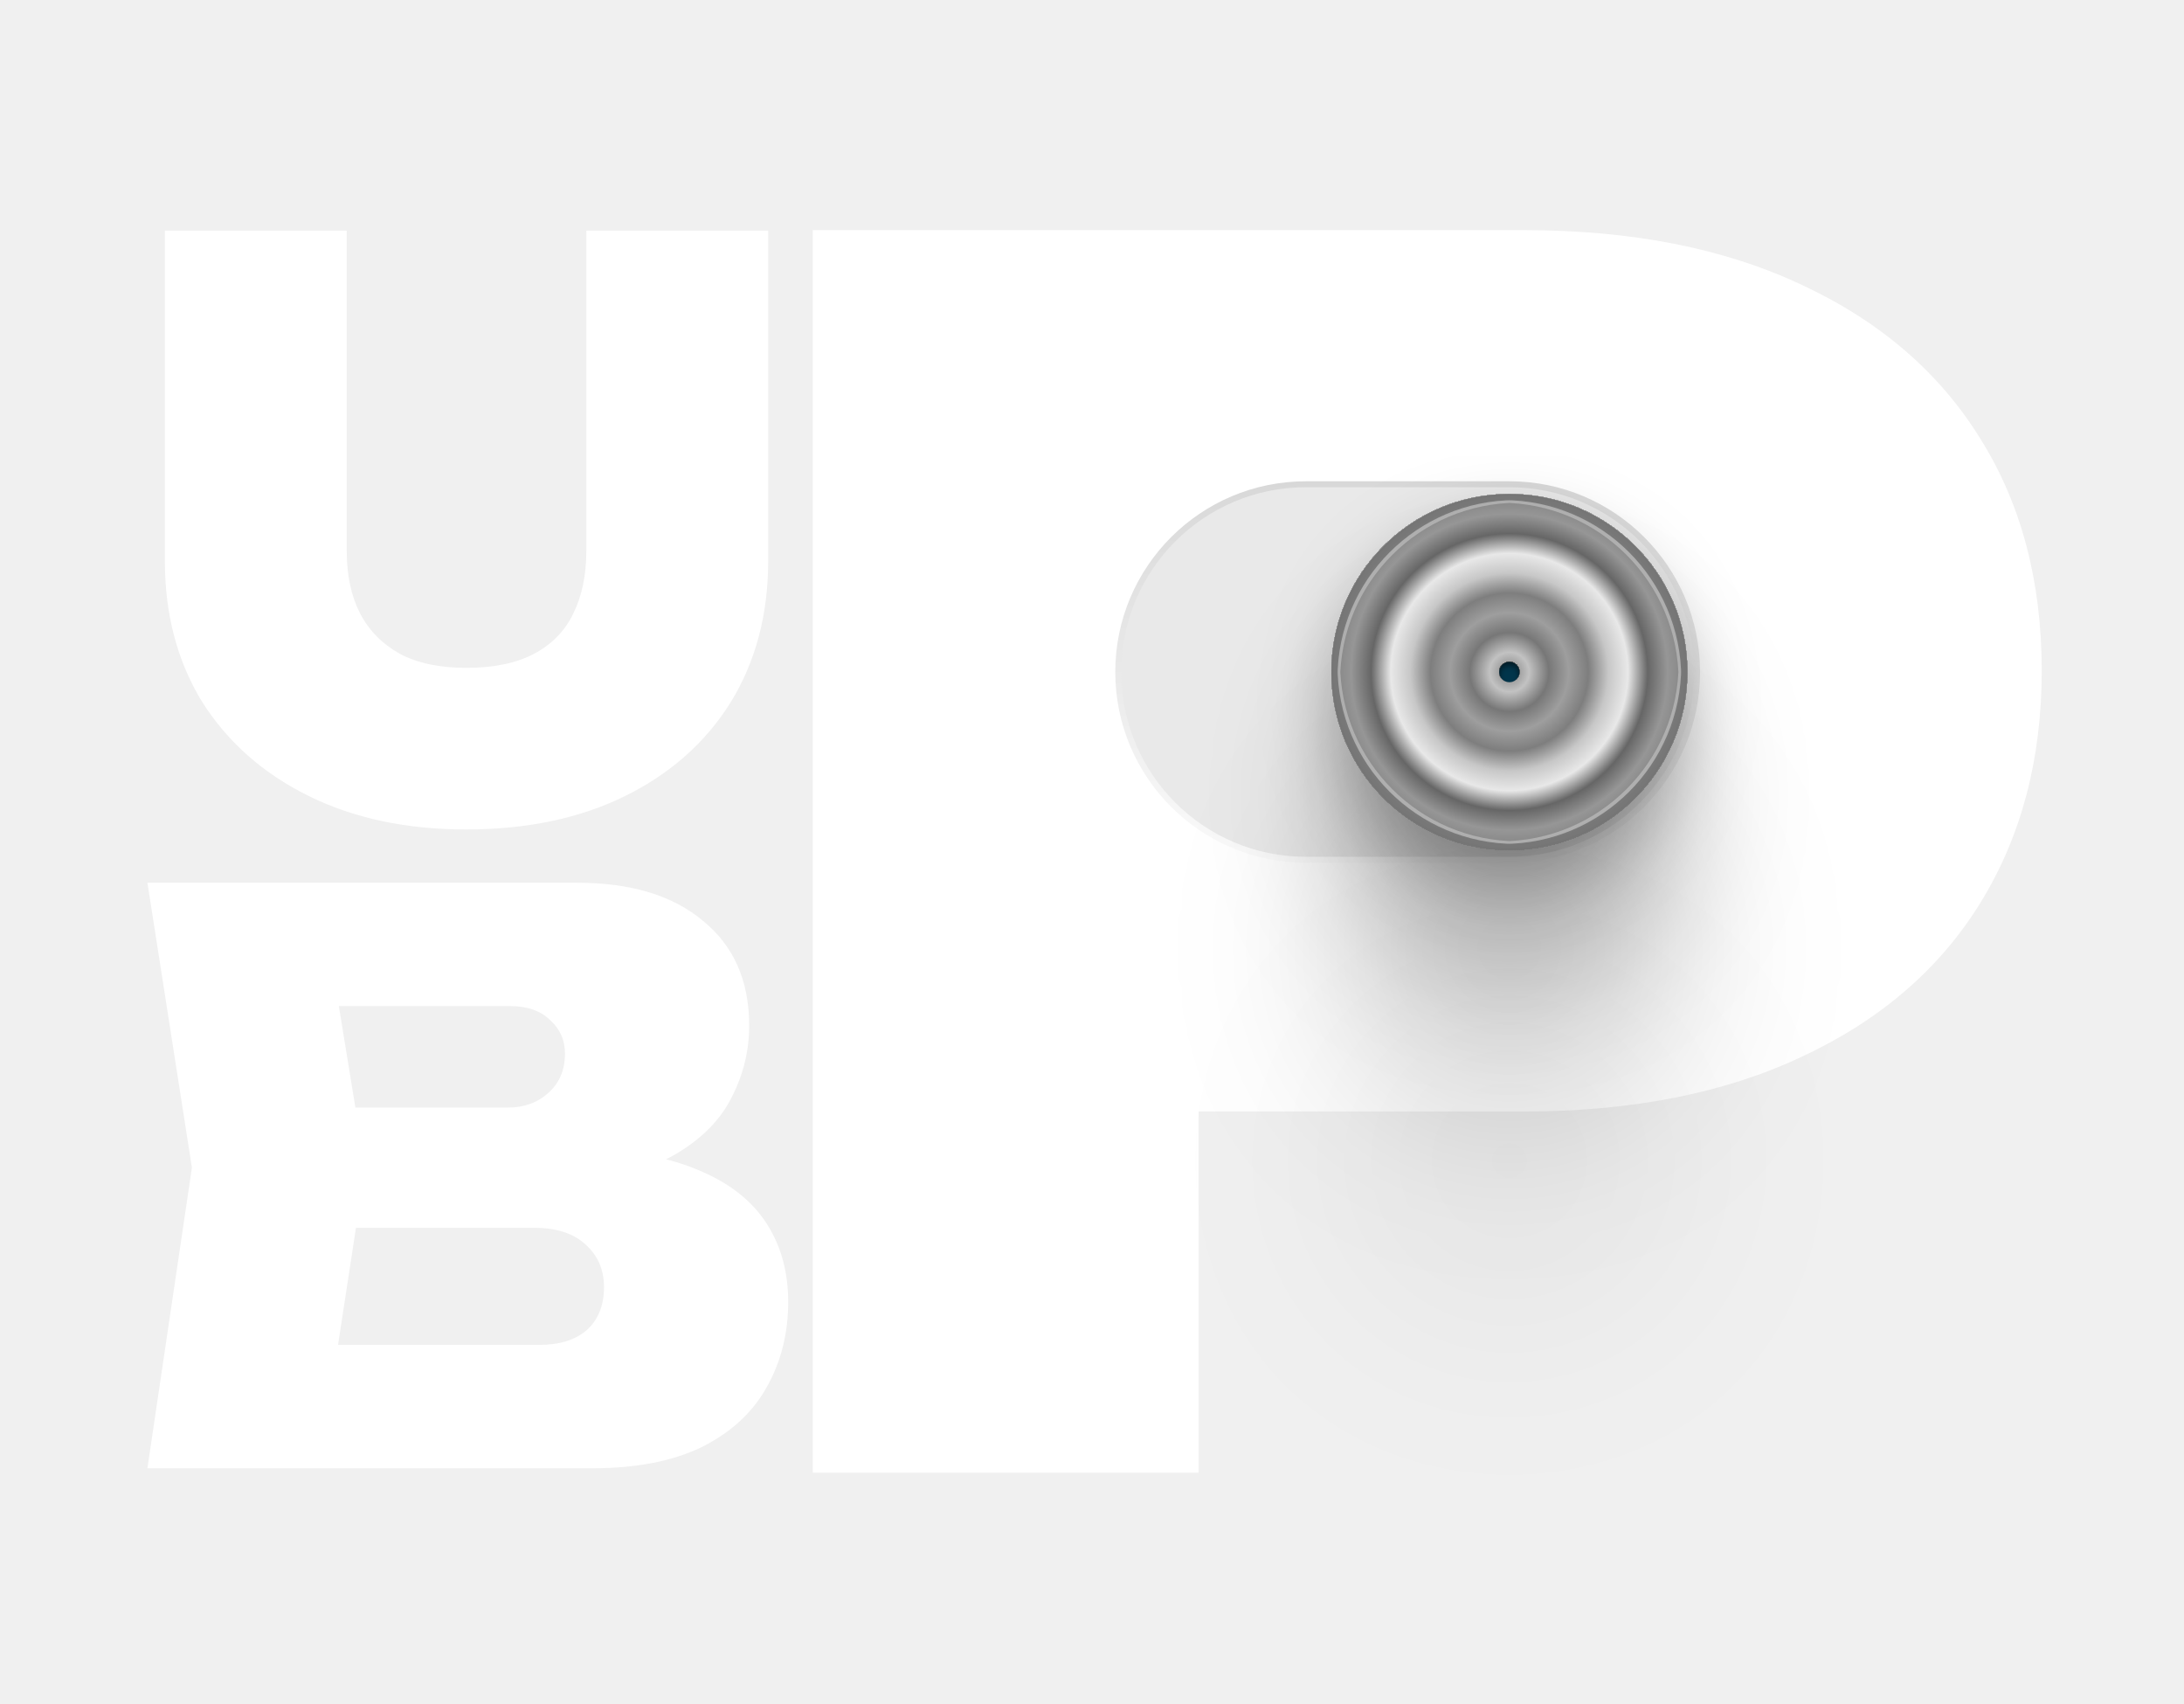
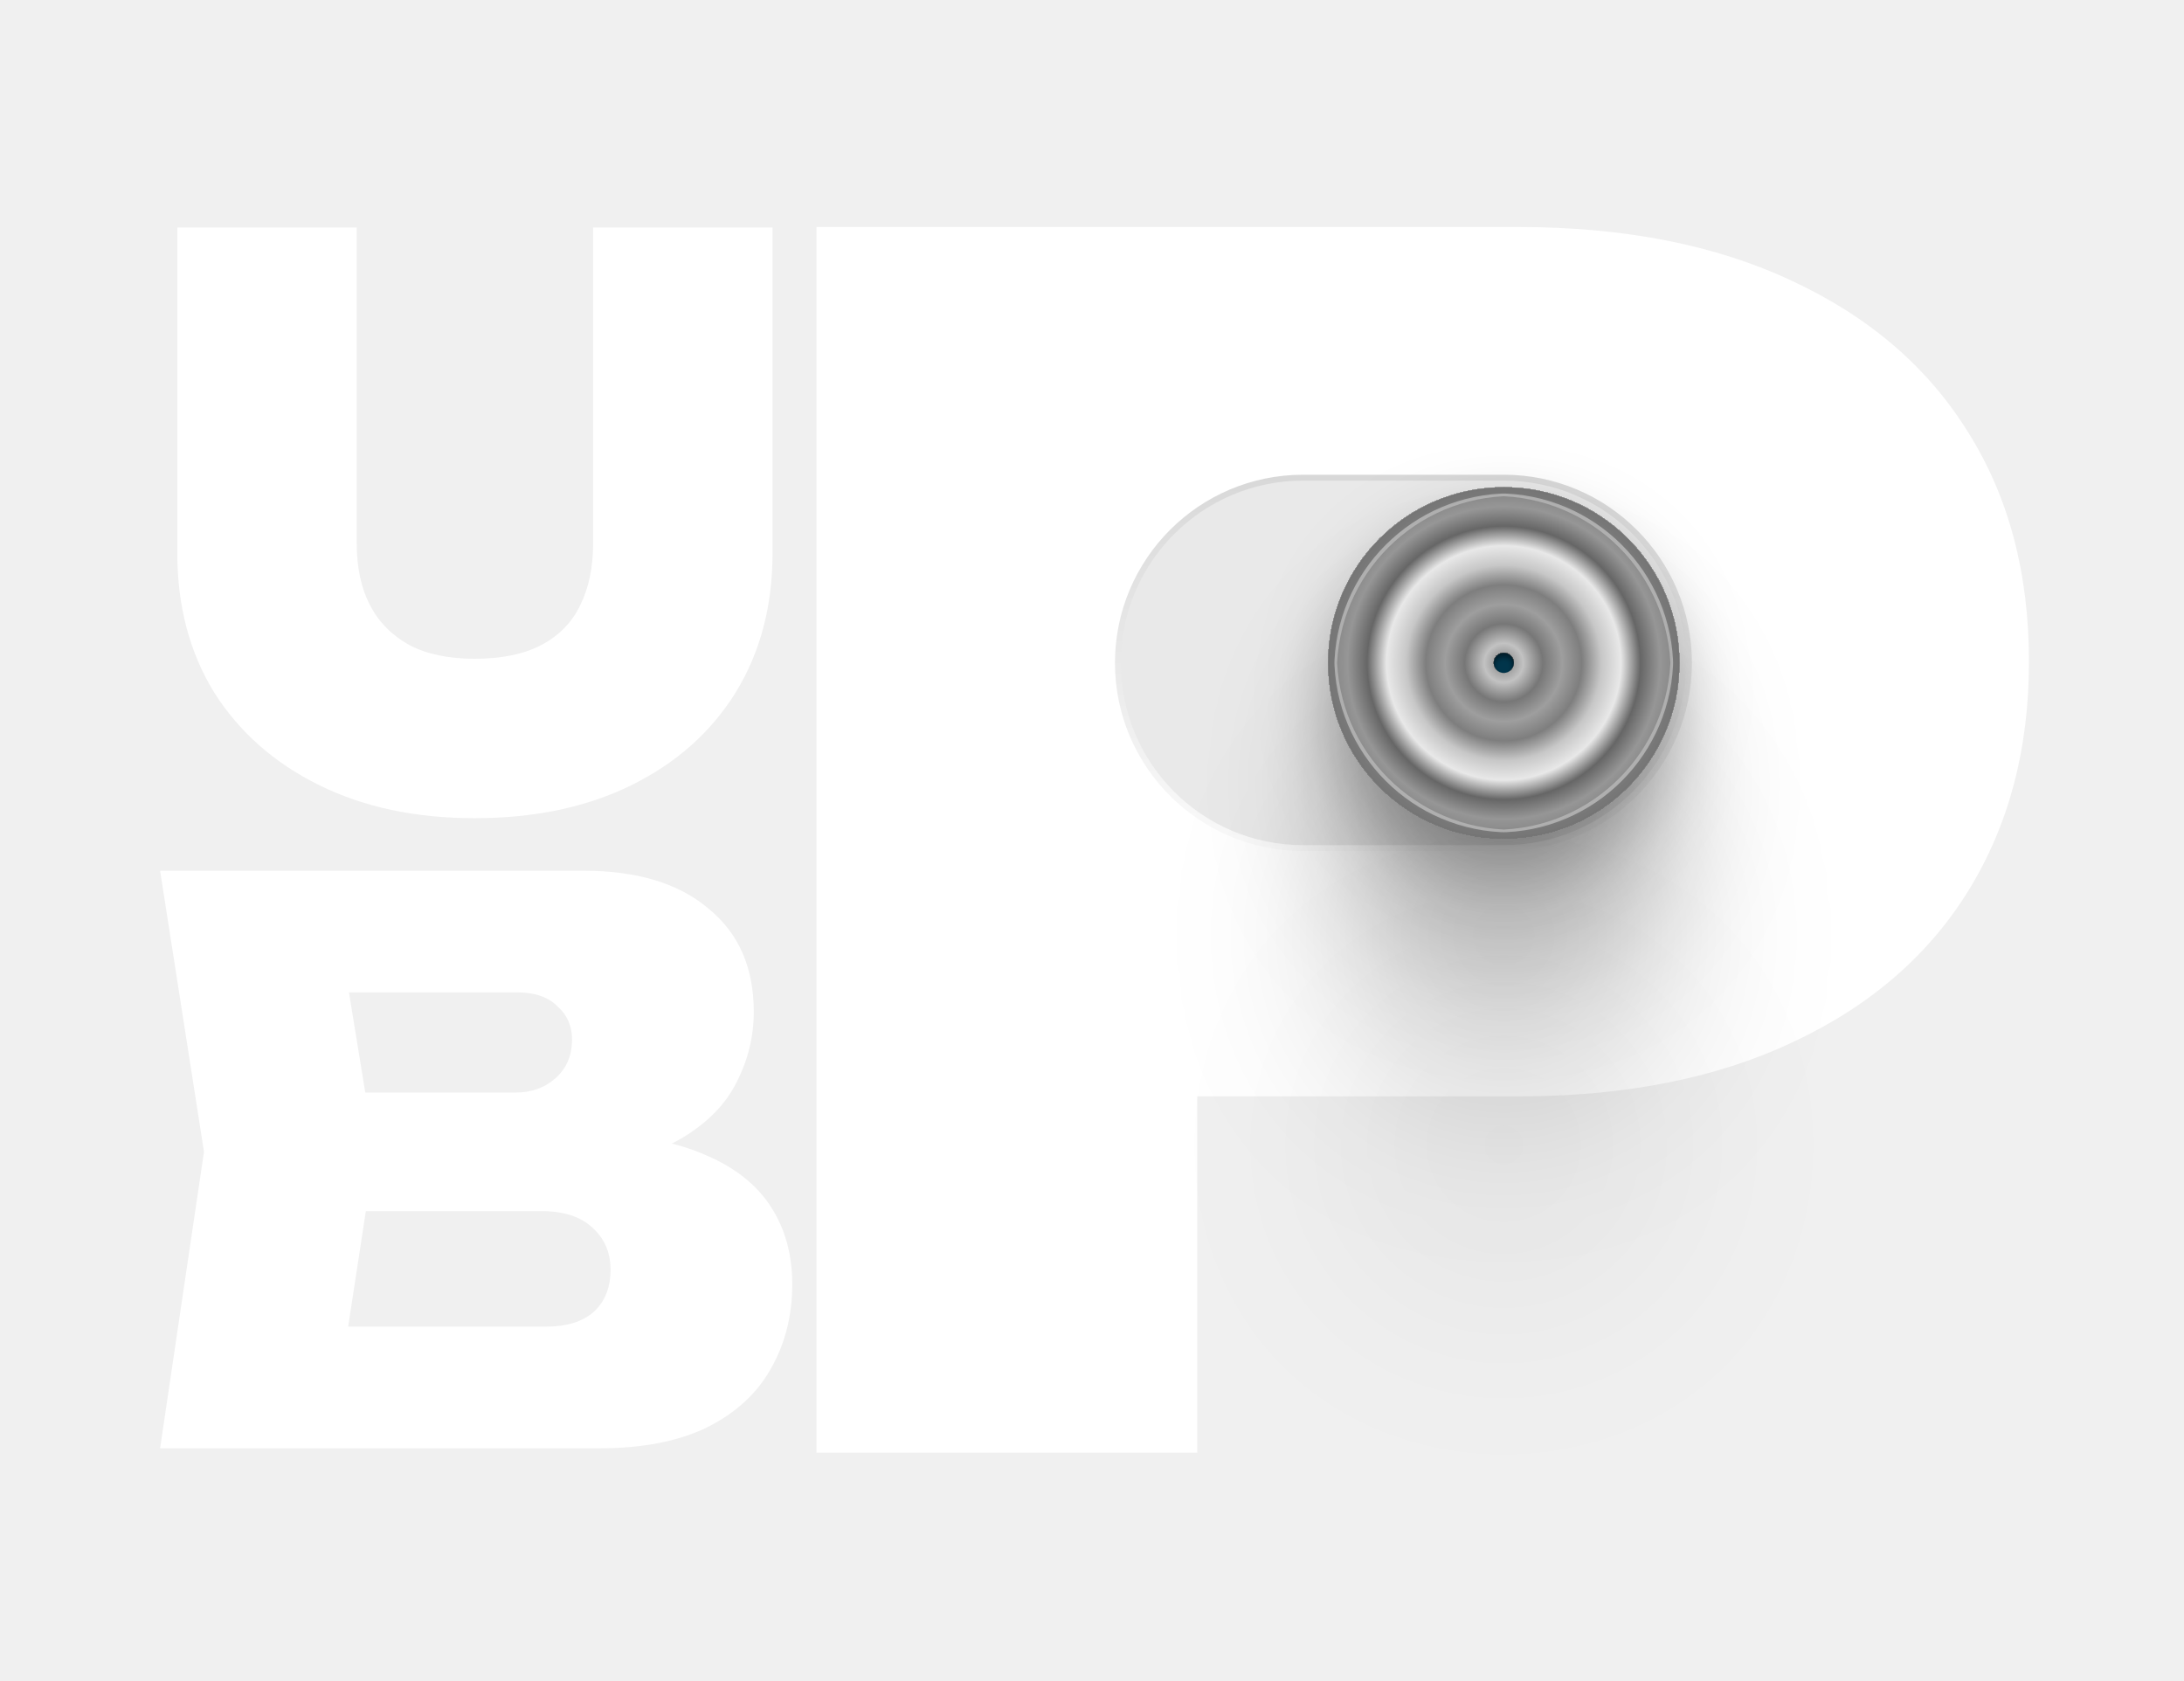
- <svg xmlns="http://www.w3.org/2000/svg" width="985" height="768" viewBox="0 0 985 768" fill="none">
+ <svg xmlns="http://www.w3.org/2000/svg" width="130" height="100" viewBox="0 0 985 768" fill="none">
  <g clip-path="url(#clip0_1691_835)">
    <path d="M259.032 533.168L265.72 518.384C285.667 518.853 302.328 522.021 315.704 527.888C329.08 533.52 339.053 541.381 345.624 551.472C352.195 561.563 355.48 573.413 355.48 587.024C355.48 601.339 352.195 614.245 345.624 625.744C339.288 637.008 329.549 645.925 316.408 652.496C303.267 658.832 286.957 662 267.48 662H66.488L86.552 526.48L66.488 398H260.088C284.493 398 303.501 403.749 317.112 415.248C330.957 426.512 337.88 442.235 337.88 462.416C337.88 473.68 335.299 484.357 330.136 494.448C325.208 504.539 316.877 513.104 305.144 520.144C293.645 526.949 278.275 531.291 259.032 533.168ZM146.744 643.696L115.416 606.384H243.192C252.344 606.384 259.501 604.155 264.664 599.696C269.827 595.003 272.408 588.549 272.408 580.336C272.408 572.592 269.709 566.256 264.312 561.328C258.915 556.165 251.053 553.584 240.728 553.584H134.424V499.376H229.112C236.387 499.376 242.488 497.147 247.416 492.688C252.344 488.229 254.808 482.363 254.808 475.088C254.808 468.987 252.579 463.941 248.12 459.952C243.896 455.728 237.795 453.616 229.816 453.616H115.768L146.744 416.304L164.696 526.48L146.744 643.696Z" fill="white" />
    <path d="M156.376 248.32C156.376 259.349 158.371 268.736 162.36 276.48C166.349 284.224 172.333 290.325 180.312 294.784C188.291 299.008 198.264 301.12 210.232 301.12C222.669 301.12 232.877 299.008 240.856 294.784C248.835 290.56 254.701 284.576 258.456 276.832C262.445 268.853 264.44 259.349 264.44 248.32V104H346.456V252.896C346.456 277.067 340.824 298.304 329.56 316.608C318.296 334.677 302.456 348.757 282.04 358.848C261.624 368.939 237.688 373.984 210.232 373.984C183.245 373.984 159.544 368.939 139.128 358.848C118.712 348.757 102.755 334.677 91.256 316.608C79.992 298.304 74.36 277.067 74.36 252.896V104H156.376V248.32Z" fill="white" />
    <path d="M687.018 103.75C735.822 103.75 777.654 111.967 812.514 128.401C847.872 144.835 874.764 167.992 893.19 197.872C911.616 227.254 920.829 262.114 920.829 302.452C920.829 342.292 911.616 377.152 893.19 407.032C874.764 436.912 847.872 460.069 812.514 476.503C777.654 492.937 735.822 501.154 687.018 501.154H447.231V363.706H675.813C697.725 363.706 714.657 358.228 726.609 347.272C739.059 336.316 745.284 321.376 745.284 302.452C745.284 282.532 739.059 267.343 726.609 256.885C714.657 246.427 697.725 241.198 675.813 241.198H462.171L540.606 162.016V664H366.555V103.75H687.018Z" fill="white" />
    <rect x="504.343" y="218.343" width="261.053" height="169.313" rx="84.656" fill="#E9E9E9" stroke="url(#paint0_linear_1691_835)" stroke-width="2.687" />
    <g filter="url(#filter0_dddd_1691_835)">
      <g filter="url(#filter1_ii_1691_835)">
        <ellipse cx="680.737" cy="303" rx="80.269" ry="80.267" fill="url(#paint1_angular_1691_835)" />
      </g>
      <g filter="url(#filter2_i_1691_835)">
        <ellipse cx="680.737" cy="303" rx="4.587" ry="4.587" fill="#01354B" />
      </g>
    </g>
  </g>
  <defs>
    <filter id="filter0_dddd_1691_835" x="511.799" y="205.716" width="337.876" height="486.551" filterUnits="userSpaceOnUse" color-interpolation-filters="sRGB">
      <feFlood flood-opacity="0" result="BackgroundImageFix" />
      <feColorMatrix in="SourceAlpha" type="matrix" values="0 0 0 0 0 0 0 0 0 0 0 0 0 0 0 0 0 0 127 0" result="hardAlpha" />
      <feOffset dy="13.435" />
      <feGaussianBlur stdDeviation="15.226" />
      <feColorMatrix type="matrix" values="0 0 0 0 0 0 0 0 0 0 0 0 0 0 0 0 0 0 0.25 0" />
      <feBlend mode="normal" in2="BackgroundImageFix" result="effect1_dropShadow_1691_835" />
      <feColorMatrix in="SourceAlpha" type="matrix" values="0 0 0 0 0 0 0 0 0 0 0 0 0 0 0 0 0 0 127 0" result="hardAlpha" />
      <feOffset dy="55.53" />
      <feGaussianBlur stdDeviation="27.765" />
      <feColorMatrix type="matrix" values="0 0 0 0 0 0 0 0 0 0 0 0 0 0 0 0 0 0 0.21 0" />
      <feBlend mode="normal" in2="effect1_dropShadow_1691_835" result="effect2_dropShadow_1691_835" />
      <feColorMatrix in="SourceAlpha" type="matrix" values="0 0 0 0 0 0 0 0 0 0 0 0 0 0 0 0 0 0 127 0" result="hardAlpha" />
      <feOffset dy="124.496" />
      <feGaussianBlur stdDeviation="37.17" />
      <feColorMatrix type="matrix" values="0 0 0 0 0 0 0 0 0 0 0 0 0 0 0 0 0 0 0.13 0" />
      <feBlend mode="normal" in2="effect2_dropShadow_1691_835" result="effect3_dropShadow_1691_835" />
      <feColorMatrix in="SourceAlpha" type="matrix" values="0 0 0 0 0 0 0 0 0 0 0 0 0 0 0 0 0 0 127 0" result="hardAlpha" />
      <feOffset dy="220.33" />
      <feGaussianBlur stdDeviation="44.335" />
      <feColorMatrix type="matrix" values="0 0 0 0 0 0 0 0 0 0 0 0 0 0 0 0 0 0 0.04 0" />
      <feBlend mode="normal" in2="effect3_dropShadow_1691_835" result="effect4_dropShadow_1691_835" />
      <feBlend mode="normal" in="SourceGraphic" in2="effect4_dropShadow_1691_835" result="shape" />
    </filter>
    <filter id="filter1_ii_1691_835" x="600.469" y="222.733" width="160.537" height="160.533" filterUnits="userSpaceOnUse" color-interpolation-filters="sRGB">
      <feFlood flood-opacity="0" result="BackgroundImageFix" />
      <feBlend mode="normal" in="SourceGraphic" in2="BackgroundImageFix" result="shape" />
      <feColorMatrix in="SourceAlpha" type="matrix" values="0 0 0 0 0 0 0 0 0 0 0 0 0 0 0 0 0 0 127 0" result="hardAlpha" />
      <feMorphology radius="8.957" operator="erode" in="SourceAlpha" result="effect1_innerShadow_1691_835" />
      <feOffset />
      <feComposite in2="hardAlpha" operator="arithmetic" k2="-1" k3="1" />
      <feColorMatrix type="matrix" values="0 0 0 0 1 0 0 0 0 1 0 0 0 0 1 0 0 0 0.3 0" />
      <feBlend mode="normal" in2="shape" result="effect1_innerShadow_1691_835" />
      <feColorMatrix in="SourceAlpha" type="matrix" values="0 0 0 0 0 0 0 0 0 0 0 0 0 0 0 0 0 0 127 0" result="hardAlpha" />
      <feMorphology radius="2.687" operator="erode" in="SourceAlpha" result="effect2_innerShadow_1691_835" />
      <feOffset />
      <feComposite in2="hardAlpha" operator="arithmetic" k2="-1" k3="1" />
      <feColorMatrix type="matrix" values="0 0 0 0 0 0 0 0 0 0 0 0 0 0 0 0 0 0 0.3 0" />
      <feBlend mode="normal" in2="effect1_innerShadow_1691_835" result="effect2_innerShadow_1691_835" />
    </filter>
    <filter id="filter2_i_1691_835" x="676.15" y="298.414" width="9.174" height="10.965" filterUnits="userSpaceOnUse" color-interpolation-filters="sRGB">
      <feFlood flood-opacity="0" result="BackgroundImageFix" />
      <feBlend mode="normal" in="SourceGraphic" in2="BackgroundImageFix" result="shape" />
      <feColorMatrix in="SourceAlpha" type="matrix" values="0 0 0 0 0 0 0 0 0 0 0 0 0 0 0 0 0 0 127 0" result="hardAlpha" />
      <feOffset dy="1.791" />
      <feGaussianBlur stdDeviation="1.343" />
      <feComposite in2="hardAlpha" operator="arithmetic" k2="-1" k3="1" />
      <feColorMatrix type="matrix" values="0 0 0 0 0 0 0 0 0 0 0 0 0 0 0 0 0 0 0.5 0" />
      <feBlend mode="normal" in2="shape" result="effect1_innerShadow_1691_835" />
    </filter>
    <linearGradient id="paint0_linear_1691_835" x1="634.87" y1="217" x2="634.87" y2="389" gradientUnits="userSpaceOnUse">
      <stop stop-color="#D8D8D8" />
      <stop offset="1" stop-color="#FBFBFB" />
    </linearGradient>
    <radialGradient id="paint1_angular_1691_835" cx="0" cy="0" r="1" gradientUnits="userSpaceOnUse" gradientTransform="translate(680.737 303) rotate(90) scale(80.2667 80.2687)">
      <stop stop-color="#828282" />
      <stop offset="0.111" stop-color="#C2C2C2" />
      <stop offset="0.222" stop-color="#777777" />
      <stop offset="0.333" stop-color="#9E9E9E" />
      <stop offset="0.444" stop-color="#7E7E7E" />
      <stop offset="0.556" stop-color="#C7C7C7" />
      <stop offset="0.667" stop-color="#E8E8E8" />
      <stop offset="0.778" stop-color="#666666" />
      <stop offset="0.889" stop-color="#969696" />
      <stop offset="1" stop-color="#828282" />
    </radialGradient>
    <clipPath id="clip0_1691_835">
      <rect width="985" height="768" fill="white" />
    </clipPath>
  </defs>
</svg>
